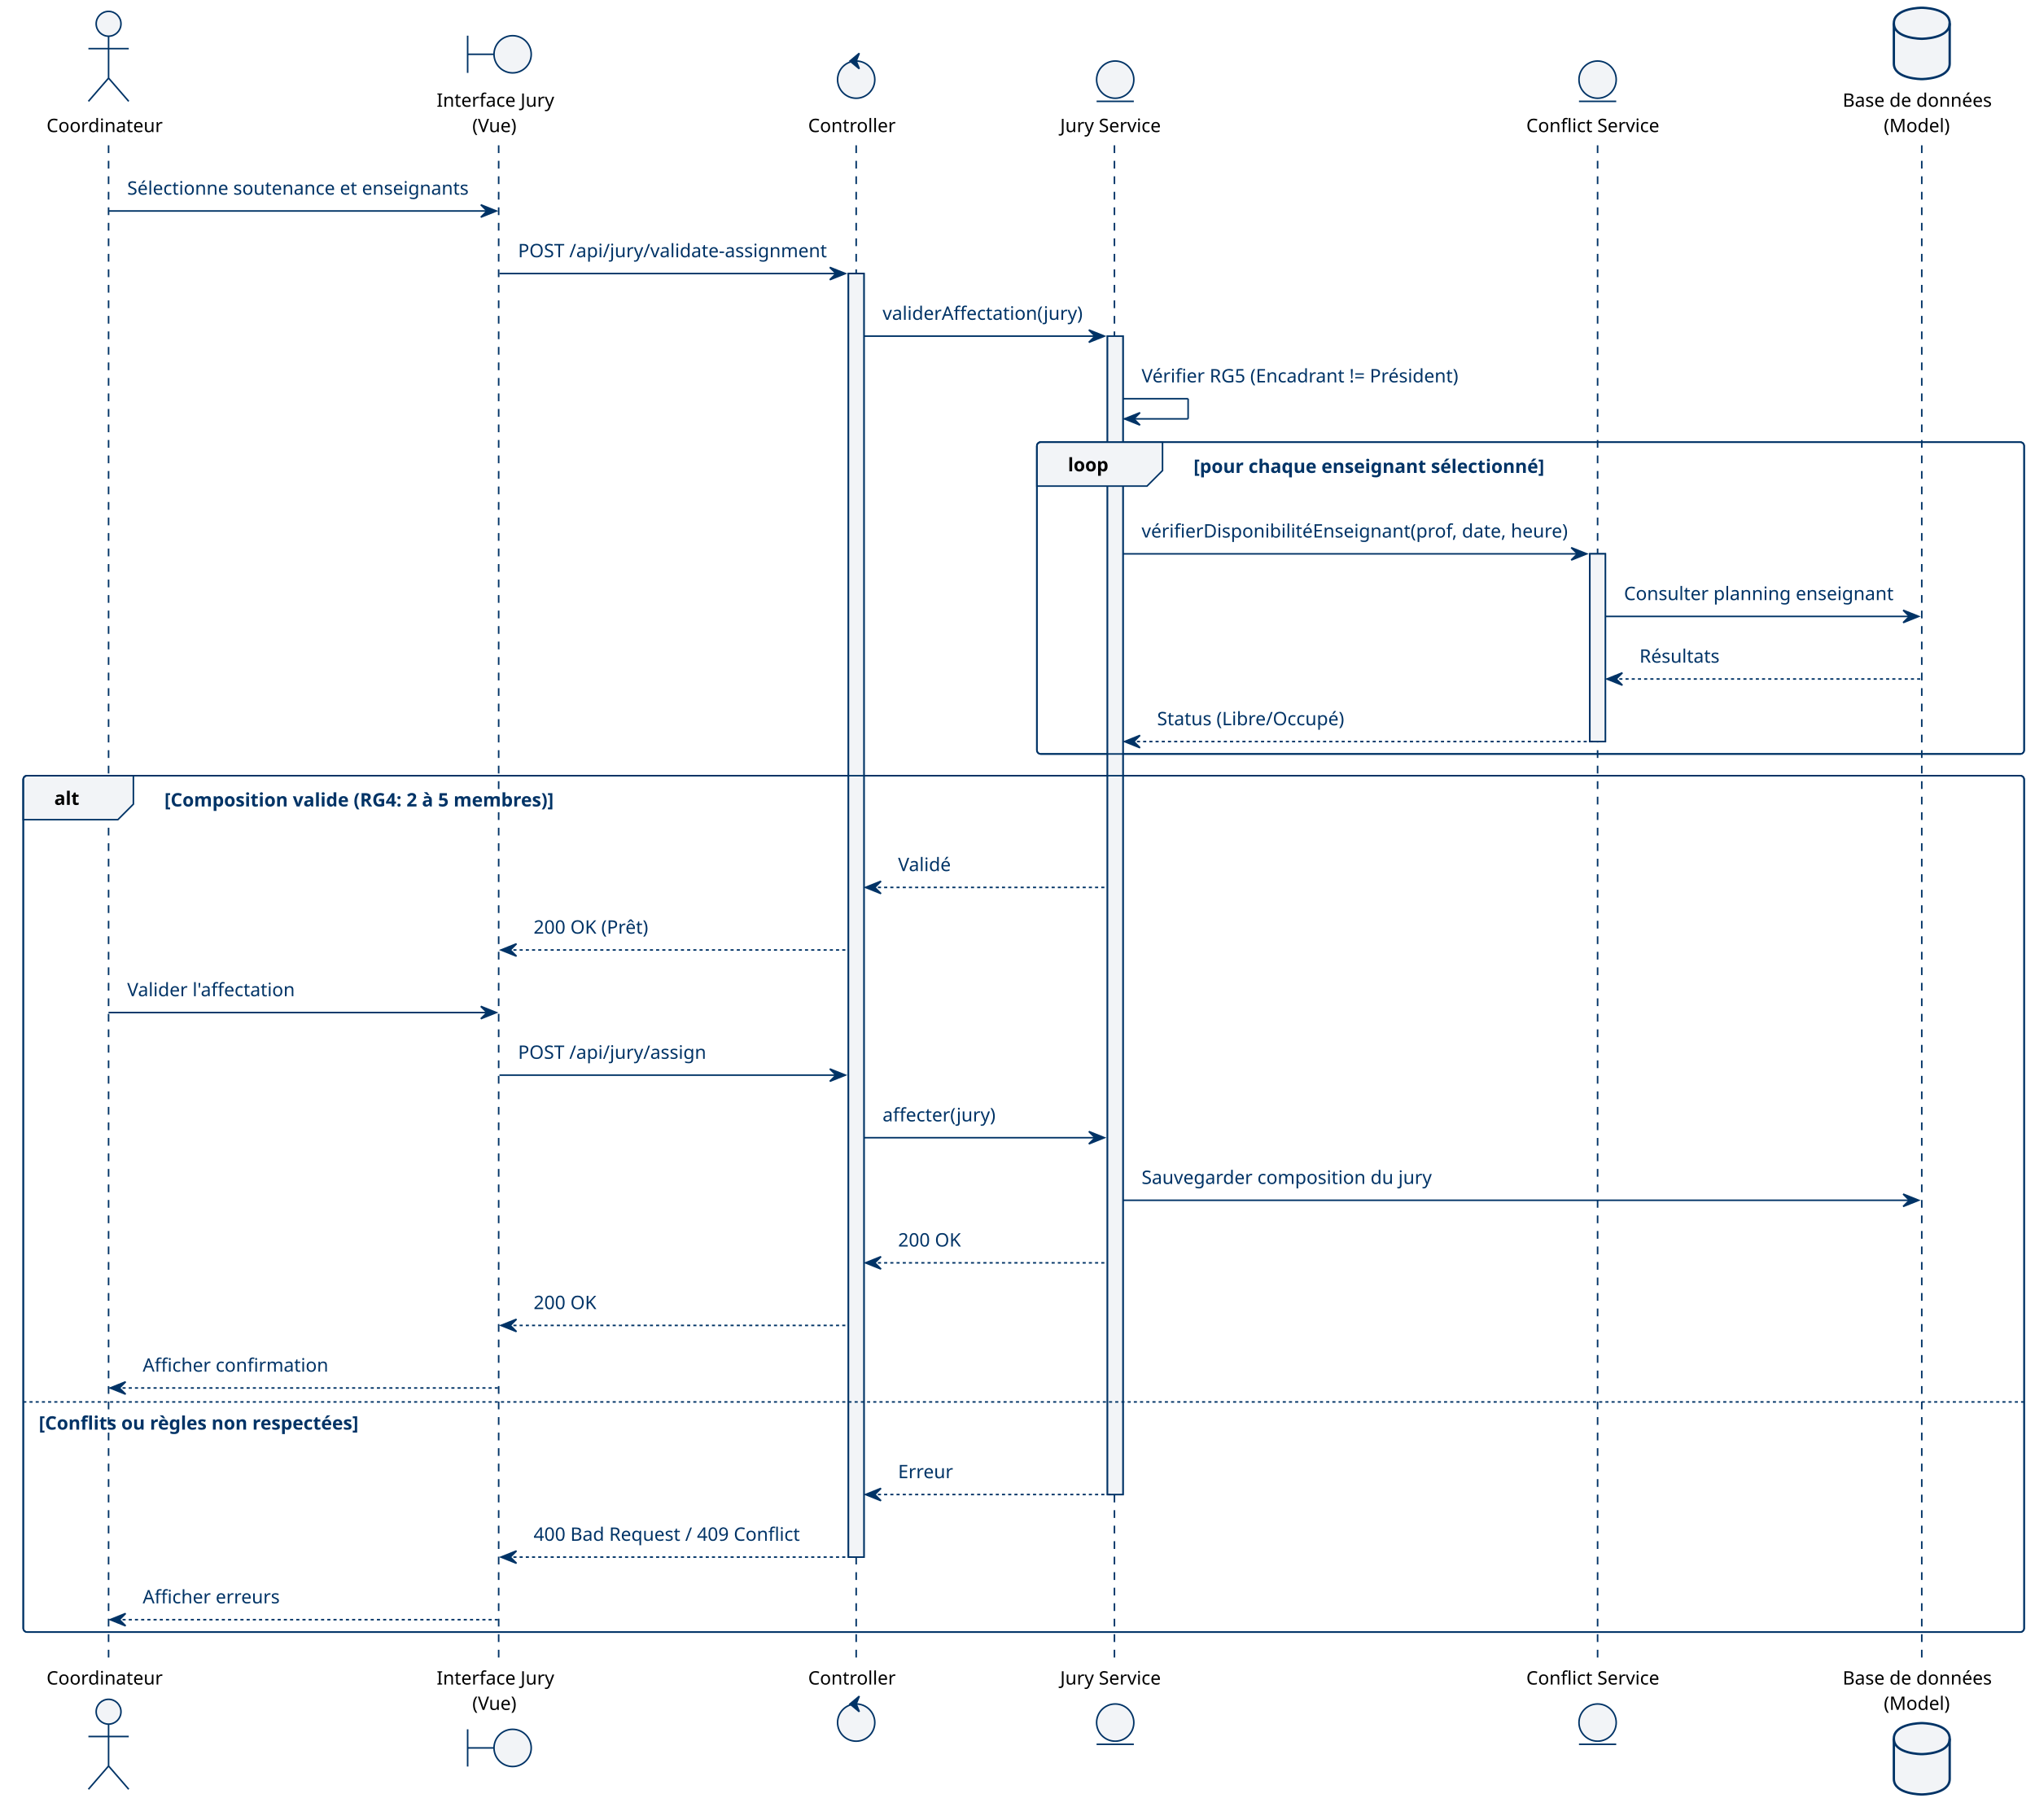
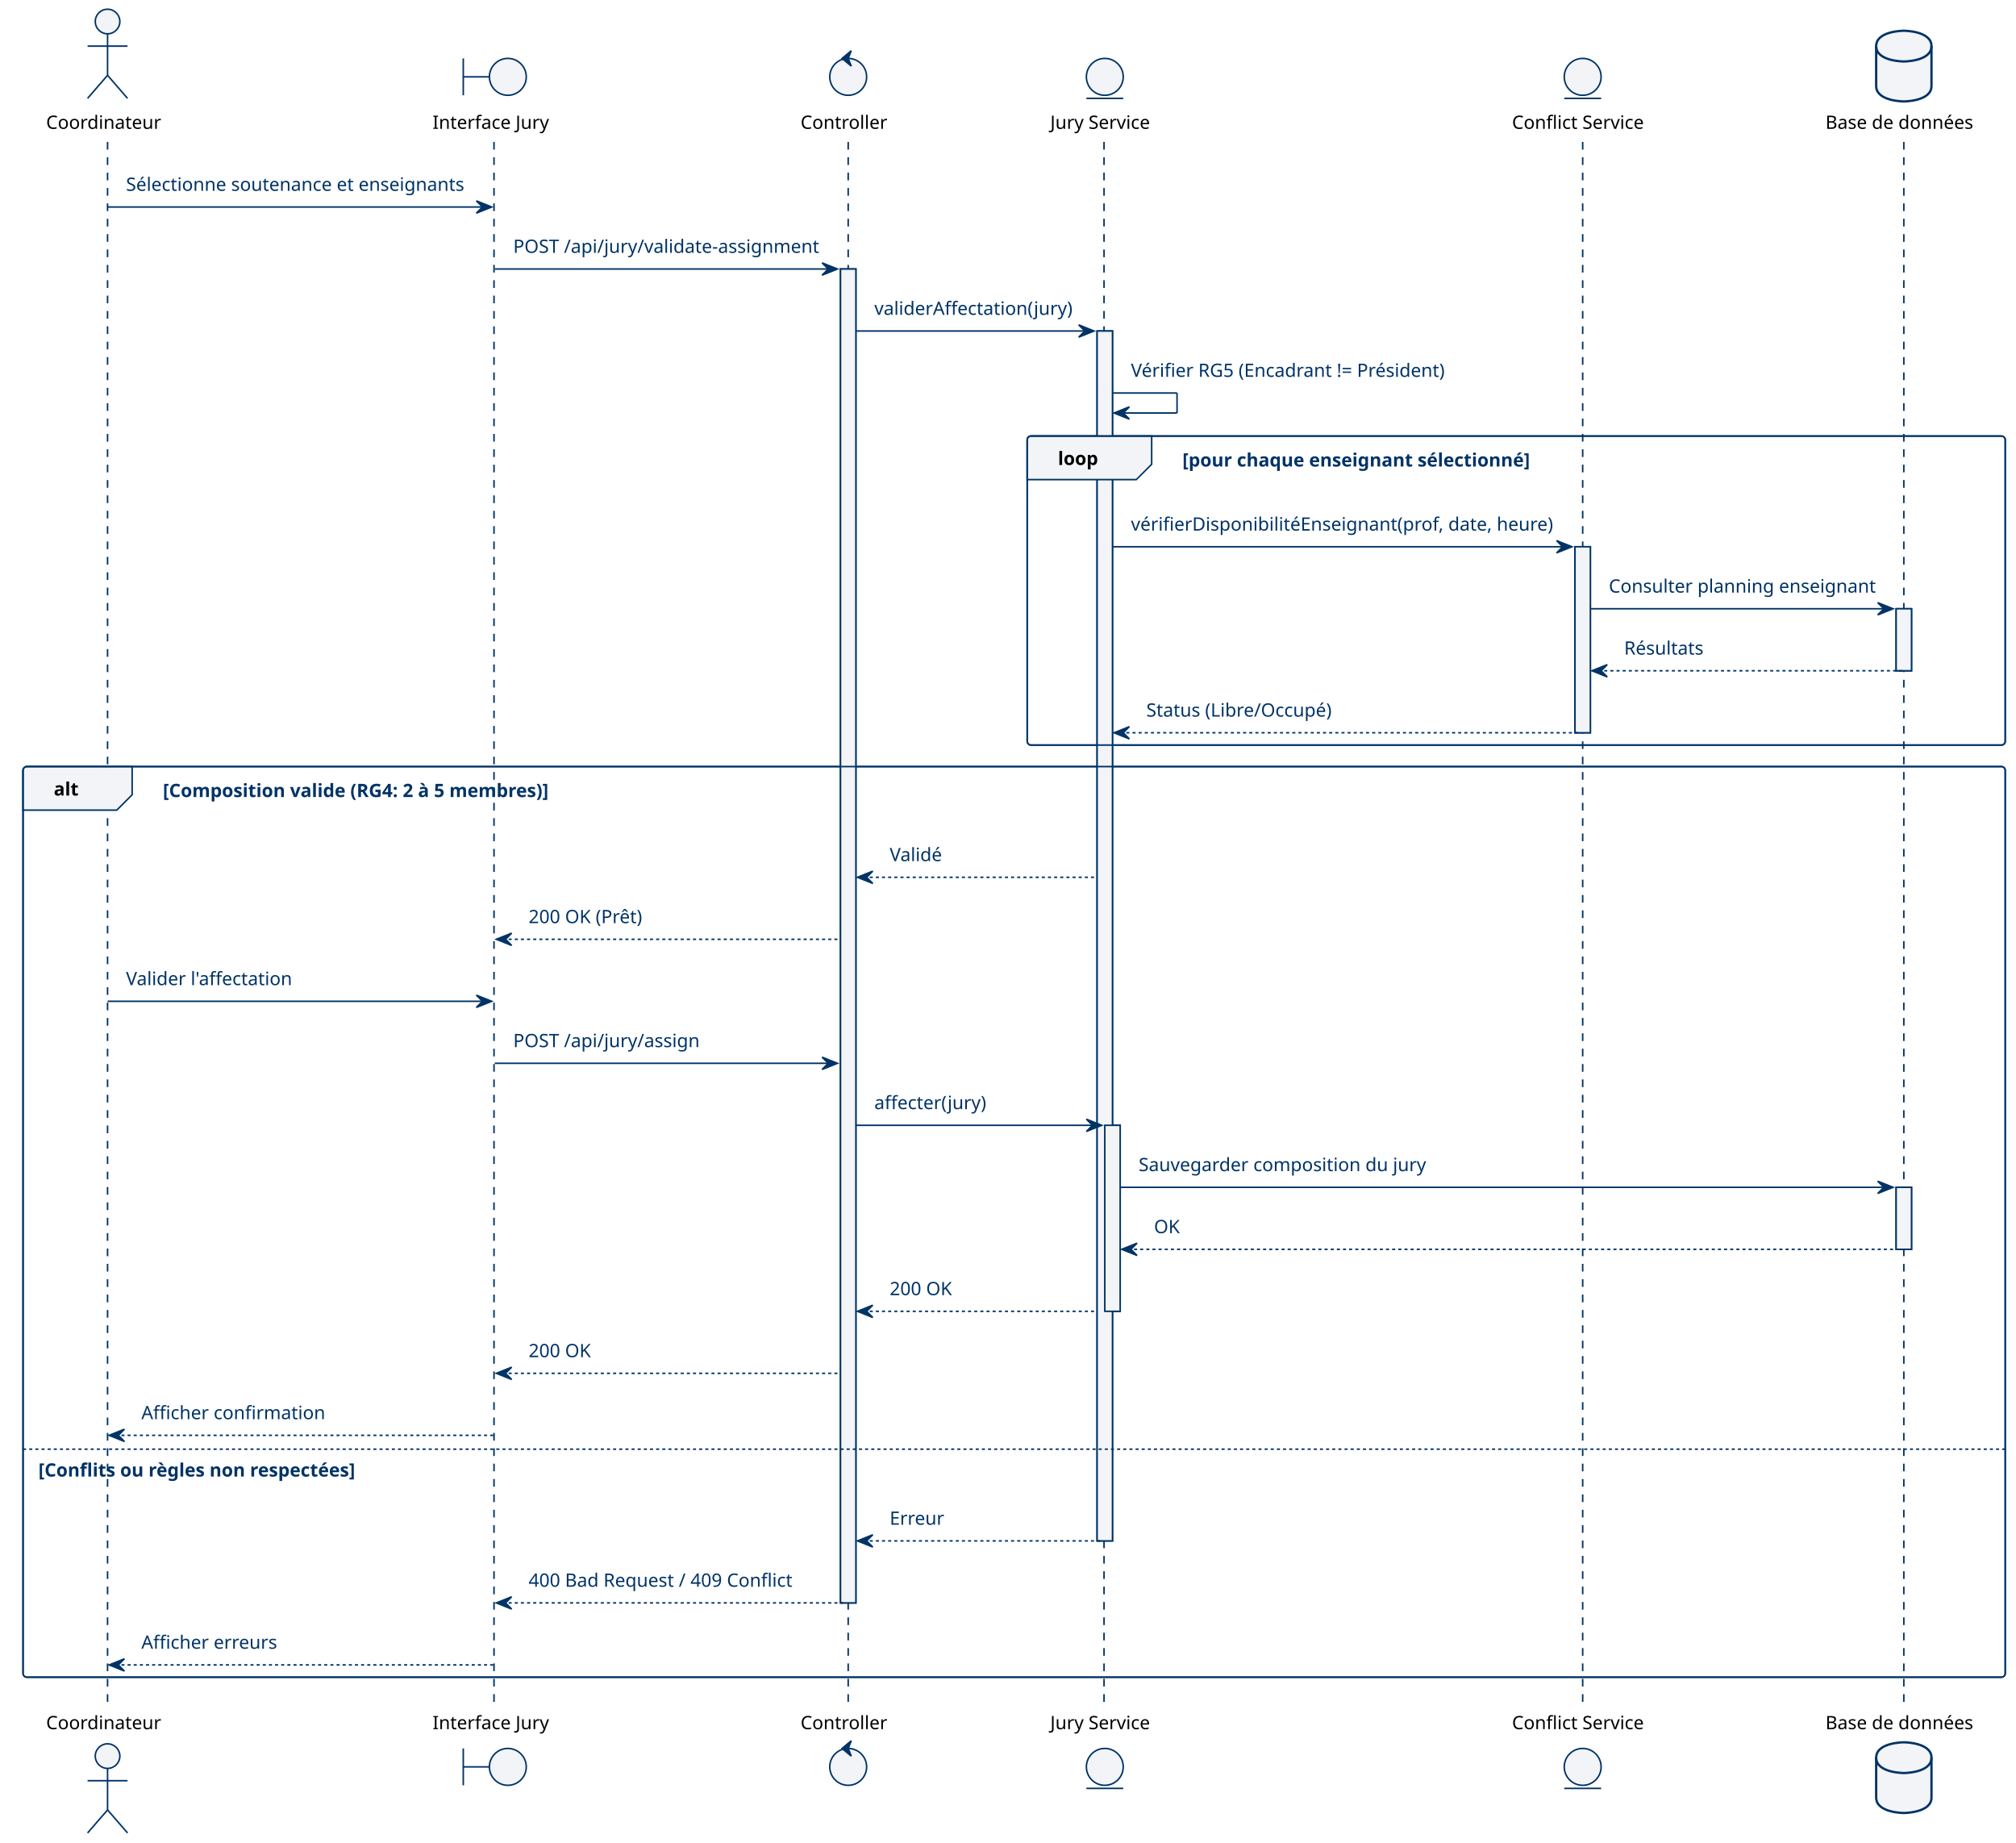
- <svg xmlns="http://www.w3.org/2000/svg" contentStyleType="text/css" height="1173px" preserveAspectRatio="none" style="width:1312px;height:1173px;background:#FFFFFF;" version="1.1" viewBox="0 0 1312 1173" width="1312px" zoomAndPan="magnify">
+ <svg xmlns="http://www.w3.org/2000/svg" contentStyleType="text/css" height="1199px" preserveAspectRatio="none" style="width:1312px;height:1199px;background:#FFFFFF;" version="1.1" viewBox="0 0 1312 1199" width="1312px" zoomAndPan="magnify">
  <defs />
  <g>
-     <rect fill="#F2F4F7" height="827.571" style="stroke:#003366;stroke-width:1.0;" width="10" x="547" y="176.376" />
-     <rect fill="#F2F4F7" height="746.882" style="stroke:#003366;stroke-width:1.0;" width="10" x="714" y="216.721" />
-     <rect fill="#F2F4F7" height="121.032" style="stroke:#003366;stroke-width:1.0;" width="10" x="1025" y="357.097" />
-     <rect fill="none" height="201.065" rx="2.5" ry="2.5" style="stroke:#003366;stroke-width:1.0;" width="636.5" x="668.5" y="285.065" />
-     <rect fill="none" height="552.162" rx="2.5" ry="2.5" style="stroke:#003366;stroke-width:1.0;" width="1290" x="15" y="500.129" />
-     <line style="stroke:#003366;stroke-width:1.0;stroke-dasharray:5.0,5.0;" x1="70" x2="70" y1="93.688" y2="1069.291" />
-     <line style="stroke:#003366;stroke-width:1.0;stroke-dasharray:5.0,5.0;" x1="321.5" x2="321.5" y1="93.688" y2="1069.291" />
-     <line style="stroke:#003366;stroke-width:1.0;stroke-dasharray:5.0,5.0;" x1="552" x2="552" y1="93.688" y2="1069.291" />
-     <line style="stroke:#003366;stroke-width:1.0;stroke-dasharray:5.0,5.0;" x1="718.5" x2="718.5" y1="93.688" y2="1069.291" />
-     <line style="stroke:#003366;stroke-width:1.0;stroke-dasharray:5.0,5.0;" x1="1030" x2="1030" y1="93.688" y2="1069.291" />
-     <line style="stroke:#003366;stroke-width:1.0;stroke-dasharray:5.0,5.0;" x1="1239" x2="1239" y1="93.688" y2="1069.291" />
-     <text fill="#000000" font-family="sans-serif" font-size="12" lengthAdjust="spacing" textLength="74" x="30" y="85.172">Coordinateur</text>
-     <ellipse cx="70" cy="15.344" fill="#F2F4F7" rx="8" ry="8" style="stroke:#003366;stroke-width:1.0;" />
-     <path d="M70,23.344 L70,50.344 M57,31.344 L83,31.344 M70,50.344 L57,65.344 M70,50.344 L83,65.344 " fill="none" style="stroke:#003366;stroke-width:1.0;" />
-     <text fill="#000000" font-family="sans-serif" font-size="12" lengthAdjust="spacing" textLength="74" x="30" y="1086.119">Coordinateur</text>
-     <ellipse cx="70" cy="1103.635" fill="#F2F4F7" rx="8" ry="8" style="stroke:#003366;stroke-width:1.0;" />
-     <path d="M70,1111.635 L70,1138.635 M57,1119.635 L83,1119.635 M70,1138.635 L57,1153.635 M70,1138.635 L83,1153.635 " fill="none" style="stroke:#003366;stroke-width:1.0;" />
-     <text fill="#000000" font-family="sans-serif" font-size="12" lengthAdjust="spacing" textLength="75" x="281.5" y="68.828">Interface Jury</text>
-     <text fill="#000000" font-family="sans-serif" font-size="12" lengthAdjust="spacing" textLength="29" x="304.5" y="85.172">(Vue)</text>
-     <path d="M301.5,23 L301.5,47 M301.5,35 L318.5,35 " fill="none" style="stroke:#003366;stroke-width:1.0;" />
-     <ellipse cx="330.5" cy="35" fill="#F2F4F7" rx="12" ry="12" style="stroke:#003366;stroke-width:1.0;" />
-     <text fill="#000000" font-family="sans-serif" font-size="12" lengthAdjust="spacing" textLength="75" x="281.5" y="1086.119">Interface Jury</text>
-     <text fill="#000000" font-family="sans-serif" font-size="12" lengthAdjust="spacing" textLength="29" x="304.5" y="1102.463">(Vue)</text>
-     <path d="M301.5,1114.979 L301.5,1138.979 M301.5,1126.979 L318.5,1126.979 " fill="none" style="stroke:#003366;stroke-width:1.0;" />
-     <ellipse cx="330.5" cy="1126.979" fill="#F2F4F7" rx="12" ry="12" style="stroke:#003366;stroke-width:1.0;" />
-     <text fill="#000000" font-family="sans-serif" font-size="12" lengthAdjust="spacing" textLength="56" x="521" y="85.172">Controller</text>
-     <ellipse cx="552" cy="51.344" fill="#F2F4F7" rx="12" ry="12" style="stroke:#003366;stroke-width:1.0;" />
-     <polygon fill="#003366" points="548,39.344,554,34.344,552,39.344,554,44.344,548,39.344" style="stroke:#003366;stroke-width:1.0;" />
-     <text fill="#000000" font-family="sans-serif" font-size="12" lengthAdjust="spacing" textLength="56" x="521" y="1086.119">Controller</text>
-     <ellipse cx="552" cy="1110.635" fill="#F2F4F7" rx="12" ry="12" style="stroke:#003366;stroke-width:1.0;" />
-     <polygon fill="#003366" points="548,1098.635,554,1093.635,552,1098.635,554,1103.635,548,1098.635" style="stroke:#003366;stroke-width:1.0;" />
-     <text fill="#000000" font-family="sans-serif" font-size="12" lengthAdjust="spacing" textLength="65" x="683.5" y="85.172">Jury Service</text>
-     <ellipse cx="719" cy="51.344" fill="#F2F4F7" rx="12" ry="12" style="stroke:#003366;stroke-width:1.0;" />
-     <line style="stroke:#003366;stroke-width:1.0;" x1="707" x2="731" y1="65.344" y2="65.344" />
-     <text fill="#000000" font-family="sans-serif" font-size="12" lengthAdjust="spacing" textLength="65" x="683.5" y="1086.119">Jury Service</text>
-     <ellipse cx="719" cy="1110.635" fill="#F2F4F7" rx="12" ry="12" style="stroke:#003366;stroke-width:1.0;" />
-     <line style="stroke:#003366;stroke-width:1.0;" x1="707" x2="731" y1="1124.635" y2="1124.635" />
-     <text fill="#000000" font-family="sans-serif" font-size="12" lengthAdjust="spacing" textLength="86" x="984" y="85.172">Conflict Service</text>
-     <ellipse cx="1030" cy="51.344" fill="#F2F4F7" rx="12" ry="12" style="stroke:#003366;stroke-width:1.0;" />
-     <line style="stroke:#003366;stroke-width:1.0;" x1="1018" x2="1042" y1="65.344" y2="65.344" />
-     <text fill="#000000" font-family="sans-serif" font-size="12" lengthAdjust="spacing" textLength="86" x="984" y="1086.119">Conflict Service</text>
-     <ellipse cx="1030" cy="1110.635" fill="#F2F4F7" rx="12" ry="12" style="stroke:#003366;stroke-width:1.0;" />
-     <line style="stroke:#003366;stroke-width:1.0;" x1="1018" x2="1042" y1="1124.635" y2="1124.635" />
-     <text fill="#000000" font-family="sans-serif" font-size="12" lengthAdjust="spacing" textLength="96" x="1188" y="68.828">Base de données</text>
-     <text fill="#000000" font-family="sans-serif" font-size="12" lengthAdjust="spacing" textLength="43" x="1214.5" y="85.172">(Model)</text>
-     <path d="M1221,15 C1221,5 1239,5 1239,5 C1239,5 1257,5 1257,15 L1257,41 C1257,51 1239,51 1239,51 C1239,51 1221,51 1221,41 L1221,15 " fill="#F2F4F7" style="stroke:#003366;stroke-width:1.5;" />
-     <path d="M1221,15 C1221,25 1239,25 1239,25 C1239,25 1257,25 1257,15 " fill="none" style="stroke:#003366;stroke-width:1.5;" />
-     <text fill="#000000" font-family="sans-serif" font-size="12" lengthAdjust="spacing" textLength="96" x="1188" y="1086.119">Base de données</text>
-     <text fill="#000000" font-family="sans-serif" font-size="12" lengthAdjust="spacing" textLength="43" x="1214.5" y="1102.463">(Model)</text>
-     <path d="M1221,1120.979 C1221,1110.979 1239,1110.979 1239,1110.979 C1239,1110.979 1257,1110.979 1257,1120.979 L1257,1146.979 C1257,1156.979 1239,1156.979 1239,1156.979 C1239,1156.979 1221,1156.979 1221,1146.979 L1221,1120.979 " fill="#F2F4F7" style="stroke:#003366;stroke-width:1.5;" />
-     <path d="M1221,1120.979 C1221,1130.979 1239,1130.979 1239,1130.979 C1239,1130.979 1257,1130.979 1257,1120.979 " fill="none" style="stroke:#003366;stroke-width:1.5;" />
-     <rect fill="#F2F4F7" height="827.571" style="stroke:#003366;stroke-width:1.0;" width="10" x="547" y="176.376" />
-     <rect fill="#F2F4F7" height="746.882" style="stroke:#003366;stroke-width:1.0;" width="10" x="714" y="216.721" />
-     <rect fill="#F2F4F7" height="121.032" style="stroke:#003366;stroke-width:1.0;" width="10" x="1025" y="357.097" />
-     <polygon fill="#003366" points="310,132.032,320,136.032,310,140.032,314,136.032" style="stroke:#003366;stroke-width:1.0;" />
-     <line style="stroke:#003366;stroke-width:1.0;" x1="70" x2="316" y1="136.032" y2="136.032" />
-     <text fill="#003366" font-family="sans-serif" font-size="12" lengthAdjust="spacing" textLength="218" x="82" y="125.516">Sélectionne soutenance et enseignants</text>
-     <polygon fill="#003366" points="535,172.376,545,176.376,535,180.376,539,176.376" style="stroke:#003366;stroke-width:1.0;" />
-     <line style="stroke:#003366;stroke-width:1.0;" x1="322" x2="541" y1="176.376" y2="176.376" />
-     <text fill="#003366" font-family="sans-serif" font-size="12" lengthAdjust="spacing" textLength="196" x="334" y="165.86">POST /api/jury/validate-assignment</text>
-     <polygon fill="#003366" points="702,212.721,712,216.721,702,220.721,706,216.721" style="stroke:#003366;stroke-width:1.0;" />
-     <line style="stroke:#003366;stroke-width:1.0;" x1="557" x2="708" y1="216.721" y2="216.721" />
-     <text fill="#003366" font-family="sans-serif" font-size="12" lengthAdjust="spacing" textLength="128" x="569" y="206.204">validerAffectation(jury)</text>
-     <line style="stroke:#003366;stroke-width:1.0;" x1="724" x2="766" y1="257.065" y2="257.065" />
-     <line style="stroke:#003366;stroke-width:1.0;" x1="766" x2="766" y1="257.065" y2="270.065" />
-     <line style="stroke:#003366;stroke-width:1.0;" x1="725" x2="766" y1="270.065" y2="270.065" />
-     <polygon fill="#003366" points="735,266.065,725,270.065,735,274.065,731,270.065" style="stroke:#003366;stroke-width:1.0;" />
-     <text fill="#003366" font-family="sans-serif" font-size="12" lengthAdjust="spacing" textLength="204" x="736" y="246.549">Vérifier RG5 (Encadrant != Président)</text>
-     <path d="M671,285.065 L749.5,285.065 L749.5,303.409 L739.5,313.409 L668.5,313.409 L668.5,287.565 A2.5,2.5 0 0 1 671,285.065 " fill="#F2F4F7" style="stroke:#003366;stroke-width:1.0;" />
-     <rect fill="none" height="201.065" rx="2.5" ry="2.5" style="stroke:#003366;stroke-width:1.0;" width="636.5" x="668.5" y="285.065" />
-     <text fill="#000000" font-family="sans-serif" font-size="12" font-weight="bold" lengthAdjust="spacing" textLength="26" x="688.5" y="303.893">loop</text>
-     <text fill="#003366" font-family="sans-serif" font-size="12" font-weight="bold" lengthAdjust="spacing" textLength="226" x="769.5" y="304.893">[pour chaque enseignant sélectionné]</text>
-     <polygon fill="#003366" points="1013,353.097,1023,357.097,1013,361.097,1017,357.097" style="stroke:#003366;stroke-width:1.0;" />
-     <line style="stroke:#003366;stroke-width:1.0;" x1="724" x2="1019" y1="357.097" y2="357.097" />
-     <text fill="#003366" font-family="sans-serif" font-size="12" lengthAdjust="spacing" textLength="272" x="736" y="346.581">vérifierDisponibilitéEnseignant(prof, date, heure)</text>
-     <polygon fill="#003366" points="1227,393.441,1237,397.441,1227,401.441,1231,397.441" style="stroke:#003366;stroke-width:1.0;" />
-     <line style="stroke:#003366;stroke-width:1.0;" x1="1035" x2="1233" y1="397.441" y2="397.441" />
-     <text fill="#003366" font-family="sans-serif" font-size="12" lengthAdjust="spacing" textLength="170" x="1047" y="386.925">Consulter planning enseignant</text>
-     <polygon fill="#003366" points="1046,433.785,1036,437.785,1046,441.785,1042,437.785" style="stroke:#003366;stroke-width:1.0;" />
-     <line style="stroke:#003366;stroke-width:1.0;stroke-dasharray:2.0,2.0;" x1="1040" x2="1238" y1="437.785" y2="437.785" />
-     <text fill="#003366" font-family="sans-serif" font-size="12" lengthAdjust="spacing" textLength="51" x="1057" y="427.269">Résultats</text>
-     <polygon fill="#003366" points="735,474.129,725,478.129,735,482.129,731,478.129" style="stroke:#003366;stroke-width:1.0;" />
-     <line style="stroke:#003366;stroke-width:1.0;stroke-dasharray:2.0,2.0;" x1="729" x2="1029" y1="478.129" y2="478.129" />
-     <text fill="#003366" font-family="sans-serif" font-size="12" lengthAdjust="spacing" textLength="120" x="746" y="467.613">Status (Libre/Occupé)</text>
-     <path d="M17.5,500.129 L86,500.129 L86,518.473 L76,528.473 L15,528.473 L15,502.629 A2.5,2.5 0 0 1 17.5,500.129 " fill="#F2F4F7" style="stroke:#003366;stroke-width:1.0;" />
-     <rect fill="none" height="552.162" rx="2.5" ry="2.5" style="stroke:#003366;stroke-width:1.0;" width="1290" x="15" y="500.129" />
-     <text fill="#000000" font-family="sans-serif" font-size="12" font-weight="bold" lengthAdjust="spacing" textLength="16" x="35" y="518.957">alt</text>
-     <text fill="#003366" font-family="sans-serif" font-size="12" font-weight="bold" lengthAdjust="spacing" textLength="252" x="106" y="519.957">[Composition valide (RG4: 2 à 5 membres)]</text>
-     <polygon fill="#003366" points="568,568.162,558,572.162,568,576.162,564,572.162" style="stroke:#003366;stroke-width:1.0;" />
-     <line style="stroke:#003366;stroke-width:1.0;stroke-dasharray:2.0,2.0;" x1="562" x2="713" y1="572.162" y2="572.162" />
-     <text fill="#003366" font-family="sans-serif" font-size="12" lengthAdjust="spacing" textLength="34" x="579" y="561.646">Validé</text>
-     <polygon fill="#003366" points="333,608.506,323,612.506,333,616.506,329,612.506" style="stroke:#003366;stroke-width:1.0;" />
-     <line style="stroke:#003366;stroke-width:1.0;stroke-dasharray:2.0,2.0;" x1="327" x2="546" y1="612.506" y2="612.506" />
-     <text fill="#003366" font-family="sans-serif" font-size="12" lengthAdjust="spacing" textLength="74" x="344" y="601.99">200 OK (Prêt)</text>
-     <polygon fill="#003366" points="310,648.85,320,652.85,310,656.85,314,652.85" style="stroke:#003366;stroke-width:1.0;" />
-     <line style="stroke:#003366;stroke-width:1.0;" x1="70" x2="316" y1="652.85" y2="652.85" />
-     <text fill="#003366" font-family="sans-serif" font-size="12" lengthAdjust="spacing" textLength="108" x="82" y="642.334">Valider l'affectation</text>
-     <polygon fill="#003366" points="535,689.194,545,693.194,535,697.194,539,693.194" style="stroke:#003366;stroke-width:1.0;" />
-     <line style="stroke:#003366;stroke-width:1.0;" x1="322" x2="541" y1="693.194" y2="693.194" />
-     <text fill="#003366" font-family="sans-serif" font-size="12" lengthAdjust="spacing" textLength="119" x="334" y="682.678">POST /api/jury/assign</text>
-     <polygon fill="#003366" points="702,729.538,712,733.538,702,737.538,706,733.538" style="stroke:#003366;stroke-width:1.0;" />
-     <line style="stroke:#003366;stroke-width:1.0;" x1="557" x2="708" y1="733.538" y2="733.538" />
-     <text fill="#003366" font-family="sans-serif" font-size="12" lengthAdjust="spacing" textLength="73" x="569" y="723.022">affecter(jury)</text>
-     <polygon fill="#003366" points="1227,769.882,1237,773.882,1227,777.882,1231,773.882" style="stroke:#003366;stroke-width:1.0;" />
-     <line style="stroke:#003366;stroke-width:1.0;" x1="724" x2="1233" y1="773.882" y2="773.882" />
-     <text fill="#003366" font-family="sans-serif" font-size="12" lengthAdjust="spacing" textLength="184" x="736" y="763.366">Sauvegarder composition du jury</text>
-     <polygon fill="#003366" points="568,810.226,558,814.226,568,818.226,564,814.226" style="stroke:#003366;stroke-width:1.0;" />
-     <line style="stroke:#003366;stroke-width:1.0;stroke-dasharray:2.0,2.0;" x1="562" x2="713" y1="814.226" y2="814.226" />
-     <text fill="#003366" font-family="sans-serif" font-size="12" lengthAdjust="spacing" textLength="40" x="579" y="803.71">200 OK</text>
-     <polygon fill="#003366" points="333,850.571,323,854.571,333,858.571,329,854.571" style="stroke:#003366;stroke-width:1.0;" />
-     <line style="stroke:#003366;stroke-width:1.0;stroke-dasharray:2.0,2.0;" x1="327" x2="546" y1="854.571" y2="854.571" />
-     <text fill="#003366" font-family="sans-serif" font-size="12" lengthAdjust="spacing" textLength="40" x="344" y="844.054">200 OK</text>
-     <polygon fill="#003366" points="81,890.915,71,894.915,81,898.915,77,894.915" style="stroke:#003366;stroke-width:1.0;" />
-     <line style="stroke:#003366;stroke-width:1.0;stroke-dasharray:2.0,2.0;" x1="75" x2="321" y1="894.915" y2="894.915" />
-     <text fill="#003366" font-family="sans-serif" font-size="12" lengthAdjust="spacing" textLength="118" x="92" y="884.399">Afficher confirmation</text>
-     <line style="stroke:#003366;stroke-width:1.0;stroke-dasharray:2.0,2.0;" x1="15" x2="1305" y1="903.915" y2="903.915" />
-     <text fill="#003366" font-family="sans-serif" font-size="12" font-weight="bold" lengthAdjust="spacing" textLength="206" x="25" y="921.743">[Conflits ou règles non respectées]</text>
-     <polygon fill="#003366" points="568,959.603,558,963.603,568,967.603,564,963.603" style="stroke:#003366;stroke-width:1.0;" />
-     <line style="stroke:#003366;stroke-width:1.0;stroke-dasharray:2.0,2.0;" x1="562" x2="718" y1="963.603" y2="963.603" />
-     <text fill="#003366" font-family="sans-serif" font-size="12" lengthAdjust="spacing" textLength="36" x="579" y="953.087">Erreur</text>
-     <polygon fill="#003366" points="333,999.947,323,1003.947,333,1007.947,329,1003.947" style="stroke:#003366;stroke-width:1.0;" />
-     <line style="stroke:#003366;stroke-width:1.0;stroke-dasharray:2.0,2.0;" x1="327" x2="551" y1="1003.947" y2="1003.947" />
-     <text fill="#003366" font-family="sans-serif" font-size="12" lengthAdjust="spacing" textLength="170" x="344" y="993.431">400 Bad Request / 409 Conflict</text>
-     <polygon fill="#003366" points="81,1040.291,71,1044.291,81,1048.291,77,1044.291" style="stroke:#003366;stroke-width:1.0;" />
-     <line style="stroke:#003366;stroke-width:1.0;stroke-dasharray:2.0,2.0;" x1="75" x2="321" y1="1044.291" y2="1044.291" />
-     <text fill="#003366" font-family="sans-serif" font-size="12" lengthAdjust="spacing" textLength="89" x="92" y="1033.775">Afficher erreurs</text>
+     <rect fill="#F2F4F7" height="867.915" style="stroke:#003366;stroke-width:1.0;" width="10" x="547" y="175.032" />
+     <rect fill="#F2F4F7" height="787.226" style="stroke:#003366;stroke-width:1.0;" width="10" x="714" y="215.376" />
+     <rect fill="#F2F4F7" height="121.032" style="stroke:#003366;stroke-width:1.0;" width="10" x="719" y="732.194" />
+     <rect fill="#F2F4F7" height="121.032" style="stroke:#003366;stroke-width:1.0;" width="10" x="1025" y="355.753" />
+     <rect fill="#F2F4F7" height="40.344" style="stroke:#003366;stroke-width:1.0;" width="10" x="1234" y="396.097" />
+     <rect fill="#F2F4F7" height="40.344" style="stroke:#003366;stroke-width:1.0;" width="10" x="1234" y="772.538" />
+     <rect fill="none" height="201.065" rx="2.5" ry="2.5" style="stroke:#003366;stroke-width:1.0;" width="636.5" x="668.5" y="283.721" />
+     <rect fill="none" height="592.506" rx="2.5" ry="2.5" style="stroke:#003366;stroke-width:1.0;" width="1290" x="15" y="498.785" />
+     <line style="stroke:#003366;stroke-width:1.0;stroke-dasharray:5.0,5.0;" x1="70" x2="70" y1="92.344" y2="1108.291" />
+     <line style="stroke:#003366;stroke-width:1.0;stroke-dasharray:5.0,5.0;" x1="321.5" x2="321.5" y1="92.344" y2="1108.291" />
+     <line style="stroke:#003366;stroke-width:1.0;stroke-dasharray:5.0,5.0;" x1="552" x2="552" y1="92.344" y2="1108.291" />
+     <line style="stroke:#003366;stroke-width:1.0;stroke-dasharray:5.0,5.0;" x1="718.5" x2="718.5" y1="92.344" y2="1108.291" />
+     <line style="stroke:#003366;stroke-width:1.0;stroke-dasharray:5.0,5.0;" x1="1030" x2="1030" y1="92.344" y2="1108.291" />
+     <line style="stroke:#003366;stroke-width:1.0;stroke-dasharray:5.0,5.0;" x1="1239" x2="1239" y1="92.344" y2="1108.291" />
+     <text fill="#000000" font-family="sans-serif" font-size="12" lengthAdjust="spacing" textLength="74" x="30" y="83.828">Coordinateur</text>
+     <ellipse cx="70" cy="14" fill="#F2F4F7" rx="8" ry="8" style="stroke:#003366;stroke-width:1.0;" />
+     <path d="M70,22 L70,49 M57,30 L83,30 M70,49 L57,64 M70,49 L83,64 " fill="none" style="stroke:#003366;stroke-width:1.0;" />
+     <text fill="#000000" font-family="sans-serif" font-size="12" lengthAdjust="spacing" textLength="74" x="30" y="1125.119">Coordinateur</text>
+     <ellipse cx="70" cy="1142.635" fill="#F2F4F7" rx="8" ry="8" style="stroke:#003366;stroke-width:1.0;" />
+     <path d="M70,1150.635 L70,1177.635 M57,1158.635 L83,1158.635 M70,1177.635 L57,1192.635 M70,1177.635 L83,1192.635 " fill="none" style="stroke:#003366;stroke-width:1.0;" />
+     <text fill="#000000" font-family="sans-serif" font-size="12" lengthAdjust="spacing" textLength="75" x="281.5" y="83.828">Interface Jury</text>
+     <path d="M301.5,38 L301.5,62 M301.5,50 L318.5,50 " fill="none" style="stroke:#003366;stroke-width:1.0;" />
+     <ellipse cx="330.5" cy="50" fill="#F2F4F7" rx="12" ry="12" style="stroke:#003366;stroke-width:1.0;" />
+     <text fill="#000000" font-family="sans-serif" font-size="12" lengthAdjust="spacing" textLength="75" x="281.5" y="1125.119">Interface Jury</text>
+     <path d="M301.5,1137.635 L301.5,1161.635 M301.5,1149.635 L318.5,1149.635 " fill="none" style="stroke:#003366;stroke-width:1.0;" />
+     <ellipse cx="330.5" cy="1149.635" fill="#F2F4F7" rx="12" ry="12" style="stroke:#003366;stroke-width:1.0;" />
+     <text fill="#000000" font-family="sans-serif" font-size="12" lengthAdjust="spacing" textLength="56" x="521" y="83.828">Controller</text>
+     <ellipse cx="552" cy="50" fill="#F2F4F7" rx="12" ry="12" style="stroke:#003366;stroke-width:1.0;" />
+     <polygon fill="#003366" points="548,38,554,33,552,38,554,43,548,38" style="stroke:#003366;stroke-width:1.0;" />
+     <text fill="#000000" font-family="sans-serif" font-size="12" lengthAdjust="spacing" textLength="56" x="521" y="1125.119">Controller</text>
+     <ellipse cx="552" cy="1149.635" fill="#F2F4F7" rx="12" ry="12" style="stroke:#003366;stroke-width:1.0;" />
+     <polygon fill="#003366" points="548,1137.635,554,1132.635,552,1137.635,554,1142.635,548,1137.635" style="stroke:#003366;stroke-width:1.0;" />
+     <text fill="#000000" font-family="sans-serif" font-size="12" lengthAdjust="spacing" textLength="65" x="683.5" y="83.828">Jury Service</text>
+     <ellipse cx="719" cy="50" fill="#F2F4F7" rx="12" ry="12" style="stroke:#003366;stroke-width:1.0;" />
+     <line style="stroke:#003366;stroke-width:1.0;" x1="707" x2="731" y1="64" y2="64" />
+     <text fill="#000000" font-family="sans-serif" font-size="12" lengthAdjust="spacing" textLength="65" x="683.5" y="1125.119">Jury Service</text>
+     <ellipse cx="719" cy="1149.635" fill="#F2F4F7" rx="12" ry="12" style="stroke:#003366;stroke-width:1.0;" />
+     <line style="stroke:#003366;stroke-width:1.0;" x1="707" x2="731" y1="1163.635" y2="1163.635" />
+     <text fill="#000000" font-family="sans-serif" font-size="12" lengthAdjust="spacing" textLength="86" x="984" y="83.828">Conflict Service</text>
+     <ellipse cx="1030" cy="50" fill="#F2F4F7" rx="12" ry="12" style="stroke:#003366;stroke-width:1.0;" />
+     <line style="stroke:#003366;stroke-width:1.0;" x1="1018" x2="1042" y1="64" y2="64" />
+     <text fill="#000000" font-family="sans-serif" font-size="12" lengthAdjust="spacing" textLength="86" x="984" y="1125.119">Conflict Service</text>
+     <ellipse cx="1030" cy="1149.635" fill="#F2F4F7" rx="12" ry="12" style="stroke:#003366;stroke-width:1.0;" />
+     <line style="stroke:#003366;stroke-width:1.0;" x1="1018" x2="1042" y1="1163.635" y2="1163.635" />
+     <text fill="#000000" font-family="sans-serif" font-size="12" lengthAdjust="spacing" textLength="96" x="1188" y="83.828">Base de données</text>
+     <path d="M1221,30 C1221,20 1239,20 1239,20 C1239,20 1257,20 1257,30 L1257,56 C1257,66 1239,66 1239,66 C1239,66 1221,66 1221,56 L1221,30 " fill="#F2F4F7" style="stroke:#003366;stroke-width:1.5;" />
+     <path d="M1221,30 C1221,40 1239,40 1239,40 C1239,40 1257,40 1257,30 " fill="none" style="stroke:#003366;stroke-width:1.5;" />
+     <text fill="#000000" font-family="sans-serif" font-size="12" lengthAdjust="spacing" textLength="96" x="1188" y="1125.119">Base de données</text>
+     <path d="M1221,1143.635 C1221,1133.635 1239,1133.635 1239,1133.635 C1239,1133.635 1257,1133.635 1257,1143.635 L1257,1169.635 C1257,1179.635 1239,1179.635 1239,1179.635 C1239,1179.635 1221,1179.635 1221,1169.635 L1221,1143.635 " fill="#F2F4F7" style="stroke:#003366;stroke-width:1.5;" />
+     <path d="M1221,1143.635 C1221,1153.635 1239,1153.635 1239,1153.635 C1239,1153.635 1257,1153.635 1257,1143.635 " fill="none" style="stroke:#003366;stroke-width:1.5;" />
+     <rect fill="#F2F4F7" height="867.915" style="stroke:#003366;stroke-width:1.0;" width="10" x="547" y="175.032" />
+     <rect fill="#F2F4F7" height="787.226" style="stroke:#003366;stroke-width:1.0;" width="10" x="714" y="215.376" />
+     <rect fill="#F2F4F7" height="121.032" style="stroke:#003366;stroke-width:1.0;" width="10" x="719" y="732.194" />
+     <rect fill="#F2F4F7" height="121.032" style="stroke:#003366;stroke-width:1.0;" width="10" x="1025" y="355.753" />
+     <rect fill="#F2F4F7" height="40.344" style="stroke:#003366;stroke-width:1.0;" width="10" x="1234" y="396.097" />
+     <rect fill="#F2F4F7" height="40.344" style="stroke:#003366;stroke-width:1.0;" width="10" x="1234" y="772.538" />
+     <polygon fill="#003366" points="310,130.688,320,134.688,310,138.688,314,134.688" style="stroke:#003366;stroke-width:1.0;" />
+     <line style="stroke:#003366;stroke-width:1.0;" x1="70" x2="316" y1="134.688" y2="134.688" />
+     <text fill="#003366" font-family="sans-serif" font-size="12" lengthAdjust="spacing" textLength="218" x="82" y="124.172">Sélectionne soutenance et enseignants</text>
+     <polygon fill="#003366" points="535,171.032,545,175.032,535,179.032,539,175.032" style="stroke:#003366;stroke-width:1.0;" />
+     <line style="stroke:#003366;stroke-width:1.0;" x1="322" x2="541" y1="175.032" y2="175.032" />
+     <text fill="#003366" font-family="sans-serif" font-size="12" lengthAdjust="spacing" textLength="196" x="334" y="164.516">POST /api/jury/validate-assignment</text>
+     <polygon fill="#003366" points="702,211.376,712,215.376,702,219.376,706,215.376" style="stroke:#003366;stroke-width:1.0;" />
+     <line style="stroke:#003366;stroke-width:1.0;" x1="557" x2="708" y1="215.376" y2="215.376" />
+     <text fill="#003366" font-family="sans-serif" font-size="12" lengthAdjust="spacing" textLength="128" x="569" y="204.86">validerAffectation(jury)</text>
+     <line style="stroke:#003366;stroke-width:1.0;" x1="724" x2="766" y1="255.721" y2="255.721" />
+     <line style="stroke:#003366;stroke-width:1.0;" x1="766" x2="766" y1="255.721" y2="268.721" />
+     <line style="stroke:#003366;stroke-width:1.0;" x1="725" x2="766" y1="268.721" y2="268.721" />
+     <polygon fill="#003366" points="735,264.721,725,268.721,735,272.721,731,268.721" style="stroke:#003366;stroke-width:1.0;" />
+     <text fill="#003366" font-family="sans-serif" font-size="12" lengthAdjust="spacing" textLength="204" x="736" y="245.204">Vérifier RG5 (Encadrant != Président)</text>
+     <path d="M671,283.721 L749.5,283.721 L749.5,302.065 L739.5,312.065 L668.5,312.065 L668.5,286.221 A2.5,2.5 0 0 1 671,283.721 " fill="#F2F4F7" style="stroke:#003366;stroke-width:1.0;" />
+     <rect fill="none" height="201.065" rx="2.5" ry="2.5" style="stroke:#003366;stroke-width:1.0;" width="636.5" x="668.5" y="283.721" />
+     <text fill="#000000" font-family="sans-serif" font-size="12" font-weight="bold" lengthAdjust="spacing" textLength="26" x="688.5" y="302.549">loop</text>
+     <text fill="#003366" font-family="sans-serif" font-size="12" font-weight="bold" lengthAdjust="spacing" textLength="226" x="769.5" y="303.549">[pour chaque enseignant sélectionné]</text>
+     <polygon fill="#003366" points="1013,351.753,1023,355.753,1013,359.753,1017,355.753" style="stroke:#003366;stroke-width:1.0;" />
+     <line style="stroke:#003366;stroke-width:1.0;" x1="724" x2="1019" y1="355.753" y2="355.753" />
+     <text fill="#003366" font-family="sans-serif" font-size="12" lengthAdjust="spacing" textLength="272" x="736" y="345.237">vérifierDisponibilitéEnseignant(prof, date, heure)</text>
+     <polygon fill="#003366" points="1222,392.097,1232,396.097,1222,400.097,1226,396.097" style="stroke:#003366;stroke-width:1.0;" />
+     <line style="stroke:#003366;stroke-width:1.0;" x1="1035" x2="1228" y1="396.097" y2="396.097" />
+     <text fill="#003366" font-family="sans-serif" font-size="12" lengthAdjust="spacing" textLength="170" x="1047" y="385.581">Consulter planning enseignant</text>
+     <polygon fill="#003366" points="1046,432.441,1036,436.441,1046,440.441,1042,436.441" style="stroke:#003366;stroke-width:1.0;" />
+     <line style="stroke:#003366;stroke-width:1.0;stroke-dasharray:2.0,2.0;" x1="1040" x2="1238" y1="436.441" y2="436.441" />
+     <text fill="#003366" font-family="sans-serif" font-size="12" lengthAdjust="spacing" textLength="51" x="1057" y="425.925">Résultats</text>
+     <polygon fill="#003366" points="735,472.785,725,476.785,735,480.785,731,476.785" style="stroke:#003366;stroke-width:1.0;" />
+     <line style="stroke:#003366;stroke-width:1.0;stroke-dasharray:2.0,2.0;" x1="729" x2="1029" y1="476.785" y2="476.785" />
+     <text fill="#003366" font-family="sans-serif" font-size="12" lengthAdjust="spacing" textLength="120" x="746" y="466.269">Status (Libre/Occupé)</text>
+     <path d="M17.5,498.785 L86,498.785 L86,517.129 L76,527.129 L15,527.129 L15,501.285 A2.5,2.5 0 0 1 17.5,498.785 " fill="#F2F4F7" style="stroke:#003366;stroke-width:1.0;" />
+     <rect fill="none" height="592.506" rx="2.5" ry="2.5" style="stroke:#003366;stroke-width:1.0;" width="1290" x="15" y="498.785" />
+     <text fill="#000000" font-family="sans-serif" font-size="12" font-weight="bold" lengthAdjust="spacing" textLength="16" x="35" y="517.613">alt</text>
+     <text fill="#003366" font-family="sans-serif" font-size="12" font-weight="bold" lengthAdjust="spacing" textLength="252" x="106" y="518.613">[Composition valide (RG4: 2 à 5 membres)]</text>
+     <polygon fill="#003366" points="568,566.818,558,570.818,568,574.818,564,570.818" style="stroke:#003366;stroke-width:1.0;" />
+     <line style="stroke:#003366;stroke-width:1.0;stroke-dasharray:2.0,2.0;" x1="562" x2="713" y1="570.818" y2="570.818" />
+     <text fill="#003366" font-family="sans-serif" font-size="12" lengthAdjust="spacing" textLength="34" x="579" y="560.302">Validé</text>
+     <polygon fill="#003366" points="333,607.162,323,611.162,333,615.162,329,611.162" style="stroke:#003366;stroke-width:1.0;" />
+     <line style="stroke:#003366;stroke-width:1.0;stroke-dasharray:2.0,2.0;" x1="327" x2="546" y1="611.162" y2="611.162" />
+     <text fill="#003366" font-family="sans-serif" font-size="12" lengthAdjust="spacing" textLength="74" x="344" y="600.646">200 OK (Prêt)</text>
+     <polygon fill="#003366" points="310,647.506,320,651.506,310,655.506,314,651.506" style="stroke:#003366;stroke-width:1.0;" />
+     <line style="stroke:#003366;stroke-width:1.0;" x1="70" x2="316" y1="651.506" y2="651.506" />
+     <text fill="#003366" font-family="sans-serif" font-size="12" lengthAdjust="spacing" textLength="108" x="82" y="640.99">Valider l'affectation</text>
+     <polygon fill="#003366" points="535,687.85,545,691.85,535,695.85,539,691.85" style="stroke:#003366;stroke-width:1.0;" />
+     <line style="stroke:#003366;stroke-width:1.0;" x1="322" x2="541" y1="691.85" y2="691.85" />
+     <text fill="#003366" font-family="sans-serif" font-size="12" lengthAdjust="spacing" textLength="119" x="334" y="681.334">POST /api/jury/assign</text>
+     <polygon fill="#003366" points="707,728.194,717,732.194,707,736.194,711,732.194" style="stroke:#003366;stroke-width:1.0;" />
+     <line style="stroke:#003366;stroke-width:1.0;" x1="557" x2="713" y1="732.194" y2="732.194" />
+     <text fill="#003366" font-family="sans-serif" font-size="12" lengthAdjust="spacing" textLength="73" x="569" y="721.678">affecter(jury)</text>
+     <polygon fill="#003366" points="1222,768.538,1232,772.538,1222,776.538,1226,772.538" style="stroke:#003366;stroke-width:1.0;" />
+     <line style="stroke:#003366;stroke-width:1.0;" x1="729" x2="1228" y1="772.538" y2="772.538" />
+     <text fill="#003366" font-family="sans-serif" font-size="12" lengthAdjust="spacing" textLength="184" x="741" y="762.022">Sauvegarder composition du jury</text>
+     <polygon fill="#003366" points="740,808.882,730,812.882,740,816.882,736,812.882" style="stroke:#003366;stroke-width:1.0;" />
+     <line style="stroke:#003366;stroke-width:1.0;stroke-dasharray:2.0,2.0;" x1="734" x2="1238" y1="812.882" y2="812.882" />
+     <text fill="#003366" font-family="sans-serif" font-size="12" lengthAdjust="spacing" textLength="16" x="751" y="802.366">OK</text>
+     <polygon fill="#003366" points="568,849.226,558,853.226,568,857.226,564,853.226" style="stroke:#003366;stroke-width:1.0;" />
+     <line style="stroke:#003366;stroke-width:1.0;stroke-dasharray:2.0,2.0;" x1="562" x2="713" y1="853.226" y2="853.226" />
+     <text fill="#003366" font-family="sans-serif" font-size="12" lengthAdjust="spacing" textLength="40" x="579" y="842.71">200 OK</text>
+     <polygon fill="#003366" points="333,889.571,323,893.571,333,897.571,329,893.571" style="stroke:#003366;stroke-width:1.0;" />
+     <line style="stroke:#003366;stroke-width:1.0;stroke-dasharray:2.0,2.0;" x1="327" x2="546" y1="893.571" y2="893.571" />
+     <text fill="#003366" font-family="sans-serif" font-size="12" lengthAdjust="spacing" textLength="40" x="344" y="883.054">200 OK</text>
+     <polygon fill="#003366" points="81,929.915,71,933.915,81,937.915,77,933.915" style="stroke:#003366;stroke-width:1.0;" />
+     <line style="stroke:#003366;stroke-width:1.0;stroke-dasharray:2.0,2.0;" x1="75" x2="321" y1="933.915" y2="933.915" />
+     <text fill="#003366" font-family="sans-serif" font-size="12" lengthAdjust="spacing" textLength="118" x="92" y="923.399">Afficher confirmation</text>
+     <line style="stroke:#003366;stroke-width:1.0;stroke-dasharray:2.0,2.0;" x1="15" x2="1305" y1="942.915" y2="942.915" />
+     <text fill="#003366" font-family="sans-serif" font-size="12" font-weight="bold" lengthAdjust="spacing" textLength="206" x="25" y="960.743">[Conflits ou règles non respectées]</text>
+     <polygon fill="#003366" points="568,998.603,558,1002.603,568,1006.603,564,1002.603" style="stroke:#003366;stroke-width:1.0;" />
+     <line style="stroke:#003366;stroke-width:1.0;stroke-dasharray:2.0,2.0;" x1="562" x2="718" y1="1002.603" y2="1002.603" />
+     <text fill="#003366" font-family="sans-serif" font-size="12" lengthAdjust="spacing" textLength="36" x="579" y="992.087">Erreur</text>
+     <polygon fill="#003366" points="333,1038.947,323,1042.947,333,1046.947,329,1042.947" style="stroke:#003366;stroke-width:1.0;" />
+     <line style="stroke:#003366;stroke-width:1.0;stroke-dasharray:2.0,2.0;" x1="327" x2="551" y1="1042.947" y2="1042.947" />
+     <text fill="#003366" font-family="sans-serif" font-size="12" lengthAdjust="spacing" textLength="170" x="344" y="1032.431">400 Bad Request / 409 Conflict</text>
+     <polygon fill="#003366" points="81,1079.291,71,1083.291,81,1087.291,77,1083.291" style="stroke:#003366;stroke-width:1.0;" />
+     <line style="stroke:#003366;stroke-width:1.0;stroke-dasharray:2.0,2.0;" x1="75" x2="321" y1="1083.291" y2="1083.291" />
+     <text fill="#003366" font-family="sans-serif" font-size="12" lengthAdjust="spacing" textLength="89" x="92" y="1072.775">Afficher erreurs</text>
  </g>
</svg>
